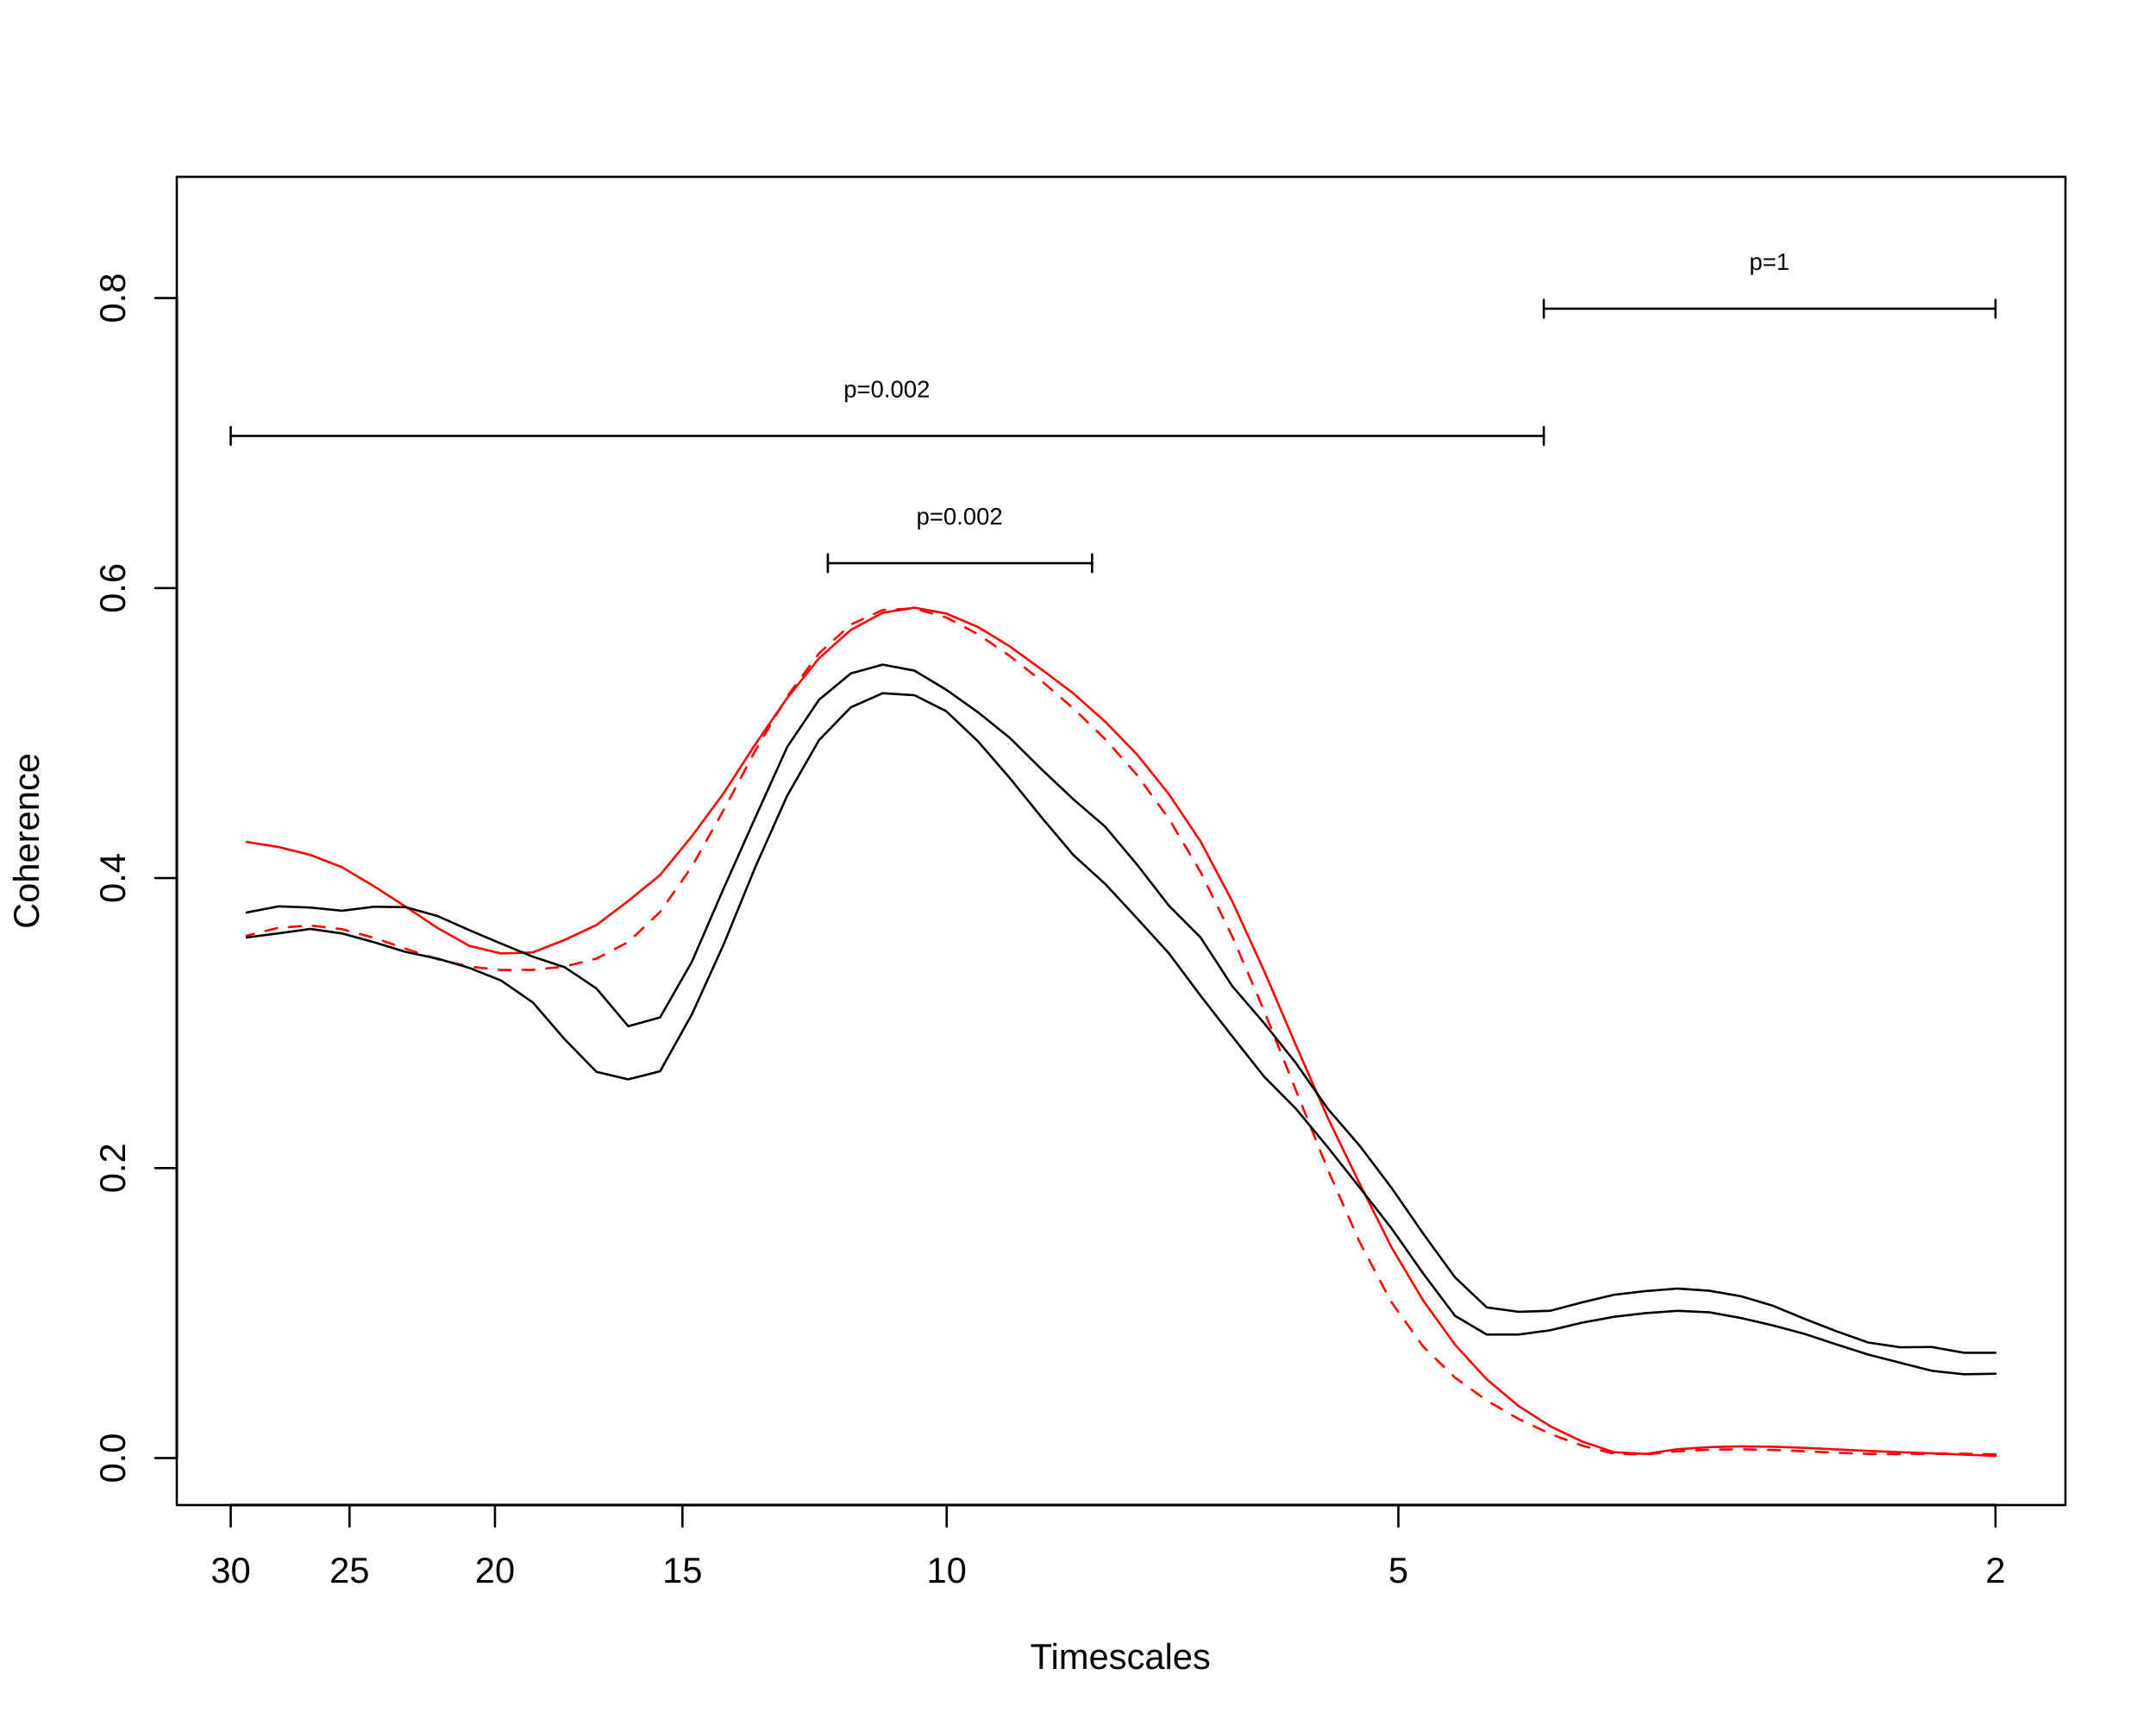
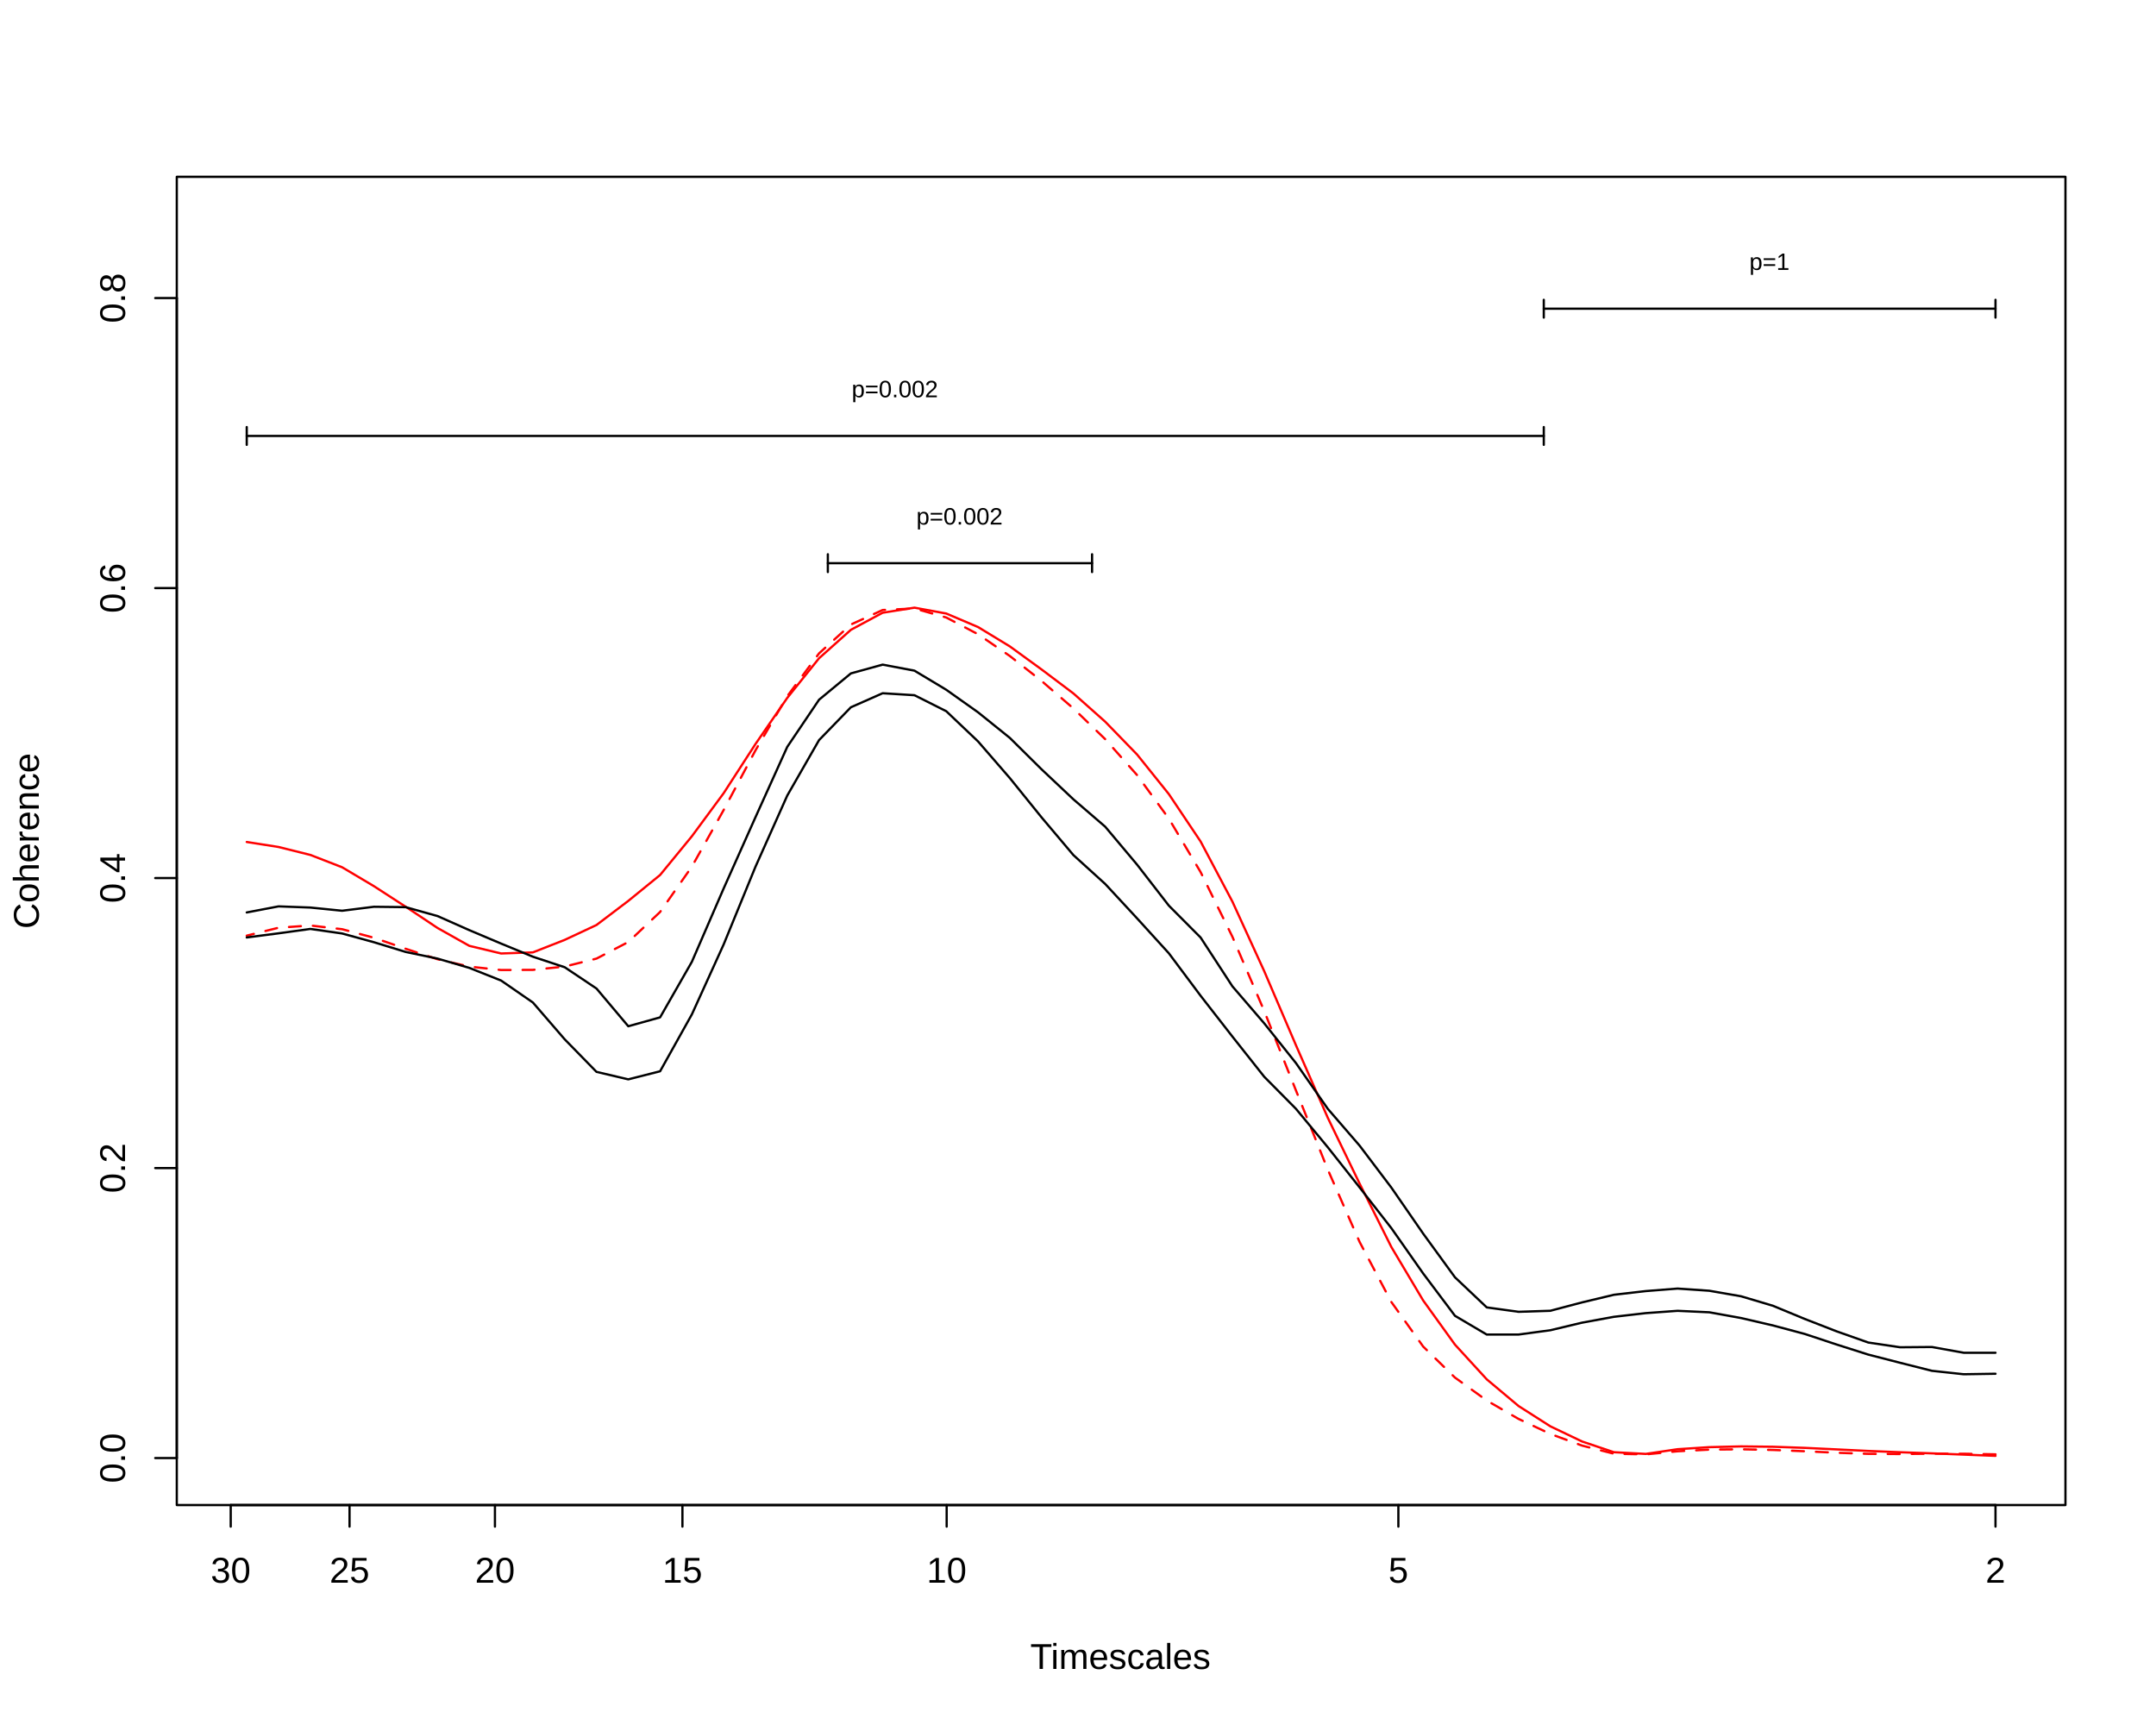
<svg xmlns="http://www.w3.org/2000/svg" viewBox="0 0 720.00 576.00">
  <defs>
    <style type="text/css">
    line, polyline, path, rect, circle {
      fill: none;
      stroke: #000000;
      stroke-linecap: round;
      stroke-linejoin: round;
      stroke-miterlimit: 10.00;
    }
  </style>
  </defs>
  <rect width="100%" height="100%" style="stroke: none; fill: #FFFFFF;" />
  <defs>
    <clipPath id="cpNTkuMDR8Njg5Ljc2fDUwMi41Nnw1OS4wNA==">
      <rect x="59.04" y="59.04" width="630.72" height="443.52" />
    </clipPath>
  </defs>
  <polyline points="666.40,486.13 655.78,485.71 645.16,485.29 634.55,484.92 623.93,484.49 613.31,483.97 602.69,483.46 592.07,483.09 581.45,482.97 570.84,483.22 560.22,483.91 549.60,485.48 538.98,484.91 528.36,481.34 517.75,476.27 507.13,469.49 496.51,460.58 485.89,448.99 475.27,434.24 464.65,416.40 454.04,395.21 443.42,373.25 432.80,349.05 422.18,324.26 411.56,301.05 400.95,280.99 390.33,265.15 379.71,251.92 369.09,240.99 358.47,231.55 347.85,223.55 337.24,215.84 326.62,209.38 316.00,204.86 305.38,202.91 294.76,204.60 284.15,210.31 273.53,219.79 262.91,233.03 252.29,248.44 241.67,264.85 231.05,279.24 220.44,292.17 209.82,300.82 199.20,308.87 188.58,313.84 177.96,318.01 167.35,318.38 156.73,315.83 146.11,309.86 135.49,302.78 124.87,295.90 114.25,289.59 103.64,285.47 93.02,282.82 82.40,281.15 " style="stroke-width: 0.75; stroke: #FF0000;" clip-path="url(#cpNTkuMDR8Njg5Ljc2fDUwMi41Nnw1OS4wNA==)" />
  <defs>
    <clipPath id="cpMHw3MjB8NTc2fDA=">
      <rect x="0.00" y="0.00" width="720.00" height="576.00" />
    </clipPath>
  </defs>
  <line x1="59.04" y1="486.86" x2="59.04" y2="99.53" style="stroke-width: 0.75;" clip-path="url(#cpMHw3MjB8NTc2fDA=)" />
  <line x1="59.04" y1="486.86" x2="51.84" y2="486.86" style="stroke-width: 0.75;" clip-path="url(#cpMHw3MjB8NTc2fDA=)" />
  <line x1="59.04" y1="390.03" x2="51.84" y2="390.03" style="stroke-width: 0.75;" clip-path="url(#cpMHw3MjB8NTc2fDA=)" />
  <line x1="59.04" y1="293.20" x2="51.84" y2="293.20" style="stroke-width: 0.75;" clip-path="url(#cpMHw3MjB8NTc2fDA=)" />
  <line x1="59.04" y1="196.37" x2="51.84" y2="196.37" style="stroke-width: 0.75;" clip-path="url(#cpMHw3MjB8NTc2fDA=)" />
  <line x1="59.04" y1="99.53" x2="51.84" y2="99.53" style="stroke-width: 0.75;" clip-path="url(#cpMHw3MjB8NTc2fDA=)" />
  <g clip-path="url(#cpMHw3MjB8NTc2fDA=)">
    <text transform="translate(41.76,495.21) rotate(-90)" style="font-size: 12.00px; font-family: Liberation Sans;" textLength="16.68px" lengthAdjust="spacingAndGlyphs">0.0</text>
  </g>
  <g clip-path="url(#cpMHw3MjB8NTc2fDA=)">
    <text transform="translate(41.76,398.37) rotate(-90)" style="font-size: 12.00px; font-family: Liberation Sans;" textLength="16.68px" lengthAdjust="spacingAndGlyphs">0.2</text>
  </g>
  <g clip-path="url(#cpMHw3MjB8NTc2fDA=)">
    <text transform="translate(41.76,301.54) rotate(-90)" style="font-size: 12.00px; font-family: Liberation Sans;" textLength="16.68px" lengthAdjust="spacingAndGlyphs">0.4</text>
  </g>
  <g clip-path="url(#cpMHw3MjB8NTc2fDA=)">
    <text transform="translate(41.76,204.71) rotate(-90)" style="font-size: 12.00px; font-family: Liberation Sans;" textLength="16.68px" lengthAdjust="spacingAndGlyphs">0.6</text>
  </g>
  <g clip-path="url(#cpMHw3MjB8NTc2fDA=)">
    <text transform="translate(41.76,107.87) rotate(-90)" style="font-size: 12.00px; font-family: Liberation Sans;" textLength="16.68px" lengthAdjust="spacingAndGlyphs">0.8</text>
  </g>
  <polyline points="59.04,502.56 689.76,502.56 689.76,59.04 59.04,59.04 59.04,502.56 " style="stroke-width: 0.75;" clip-path="url(#cpMHw3MjB8NTc2fDA=)" />
  <g clip-path="url(#cpMHw3MjB8NTc2fDA=)">
    <text x="344.06" y="557.28" style="font-size: 12.00px; font-family: Liberation Sans;" textLength="60.68px" lengthAdjust="spacingAndGlyphs">Timescales</text>
  </g>
  <g clip-path="url(#cpMHw3MjB8NTc2fDA=)">
    <text transform="translate(12.96,310.15) rotate(-90)" style="font-size: 12.00px; font-family: Liberation Sans;" textLength="58.71px" lengthAdjust="spacingAndGlyphs">Coherence</text>
  </g>
  <line x1="77.05" y1="502.56" x2="666.40" y2="502.56" style="stroke-width: 0.75;" clip-path="url(#cpMHw3MjB8NTc2fDA=)" />
  <line x1="77.05" y1="502.56" x2="77.05" y2="509.76" style="stroke-width: 0.75;" clip-path="url(#cpMHw3MjB8NTc2fDA=)" />
  <line x1="116.73" y1="502.56" x2="116.73" y2="509.76" style="stroke-width: 0.75;" clip-path="url(#cpMHw3MjB8NTc2fDA=)" />
  <line x1="165.29" y1="502.56" x2="165.29" y2="509.76" style="stroke-width: 0.75;" clip-path="url(#cpMHw3MjB8NTc2fDA=)" />
  <line x1="227.90" y1="502.56" x2="227.90" y2="509.76" style="stroke-width: 0.75;" clip-path="url(#cpMHw3MjB8NTc2fDA=)" />
  <line x1="316.14" y1="502.56" x2="316.14" y2="509.76" style="stroke-width: 0.75;" clip-path="url(#cpMHw3MjB8NTc2fDA=)" />
  <line x1="466.99" y1="502.56" x2="466.99" y2="509.76" style="stroke-width: 0.75;" clip-path="url(#cpMHw3MjB8NTc2fDA=)" />
  <line x1="666.40" y1="502.56" x2="666.40" y2="509.76" style="stroke-width: 0.75;" clip-path="url(#cpMHw3MjB8NTc2fDA=)" />
  <g clip-path="url(#cpMHw3MjB8NTc2fDA=)">
    <text x="70.37" y="528.48" style="font-size: 12.00px; font-family: Liberation Sans;" textLength="13.35px" lengthAdjust="spacingAndGlyphs">30</text>
  </g>
  <g clip-path="url(#cpMHw3MjB8NTc2fDA=)">
    <text x="110.05" y="528.48" style="font-size: 12.00px; font-family: Liberation Sans;" textLength="13.35px" lengthAdjust="spacingAndGlyphs">25</text>
  </g>
  <g clip-path="url(#cpMHw3MjB8NTc2fDA=)">
    <text x="158.62" y="528.48" style="font-size: 12.00px; font-family: Liberation Sans;" textLength="13.35px" lengthAdjust="spacingAndGlyphs">20</text>
  </g>
  <g clip-path="url(#cpMHw3MjB8NTc2fDA=)">
    <text x="221.22" y="528.48" style="font-size: 12.00px; font-family: Liberation Sans;" textLength="13.35px" lengthAdjust="spacingAndGlyphs">15</text>
  </g>
  <g clip-path="url(#cpMHw3MjB8NTc2fDA=)">
    <text x="309.46" y="528.48" style="font-size: 12.00px; font-family: Liberation Sans;" textLength="13.35px" lengthAdjust="spacingAndGlyphs">10</text>
  </g>
  <g clip-path="url(#cpMHw3MjB8NTc2fDA=)">
    <text x="463.65" y="528.48" style="font-size: 12.00px; font-family: Liberation Sans;" textLength="6.67px" lengthAdjust="spacingAndGlyphs">5</text>
  </g>
  <g clip-path="url(#cpMHw3MjB8NTc2fDA=)">
    <text x="663.06" y="528.48" style="font-size: 12.00px; font-family: Liberation Sans;" textLength="6.67px" lengthAdjust="spacingAndGlyphs">2</text>
  </g>
  <defs>
    <clipPath id="cpNTkuMDR8Njg5Ljc2fDUwMi41Nnw1OS4wNA==">
      <rect x="59.04" y="59.04" width="630.72" height="443.52" />
    </clipPath>
  </defs>
  <polyline points="666.40,485.62 655.78,485.42 645.16,485.41 634.55,485.52 623.93,485.46 613.31,485.09 602.69,484.59 592.07,484.16 581.45,483.94 570.84,484.05 560.22,484.60 549.60,485.63 538.98,485.42 528.36,482.71 517.75,478.81 507.13,473.80 496.51,467.65 485.89,459.99 475.27,449.63 464.65,434.76 454.04,414.70 443.42,390.55 432.80,364.15 422.18,337.57 411.56,312.79 400.95,291.21 390.33,273.33 379.71,258.79 369.09,246.82 358.47,236.56 347.85,227.39 337.24,219.05 326.62,211.78 316.00,206.19 305.38,203.17 294.76,203.69 284.15,208.54 273.53,218.16 262.91,232.47 252.29,250.56 241.67,270.47 231.05,289.38 220.44,304.52 209.82,314.55 199.20,320.09 188.58,322.75 177.96,323.85 167.35,323.90 156.73,322.76 146.11,320.30 135.49,316.81 124.87,313.13 114.25,310.27 103.64,309.03 93.02,309.78 82.40,312.42 " style="stroke-width: 0.75; stroke: #FF0000; stroke-dasharray: 4.00,4.00;" clip-path="url(#cpNTkuMDR8Njg5Ljc2fDUwMi41Nnw1OS4wNA==)" />
  <polyline points="666.40,458.71 655.78,458.88 645.16,457.73 634.55,455.05 623.93,452.32 613.31,448.94 602.69,445.42 592.07,442.58 581.45,440.11 570.84,438.19 560.22,437.70 549.60,438.47 538.98,439.70 528.36,441.65 517.75,444.18 507.13,445.62 496.51,445.63 485.89,439.36 475.27,425.23 464.65,410.10 454.04,396.50 443.42,383.09 432.80,370.26 422.18,359.53 411.56,346.12 400.95,332.50 390.33,318.30 379.71,306.63 369.09,295.17 358.47,285.53 347.85,272.95 337.24,259.82 326.62,247.57 316.00,237.48 305.38,232.14 294.76,231.48 284.15,236.17 273.53,247.12 262.91,265.64 252.29,289.42 241.67,315.35 231.05,338.72 220.44,357.71 209.82,360.41 199.20,357.91 188.58,347.04 177.96,334.75 167.35,327.42 156.73,323.19 146.11,320.09 135.49,317.87 124.87,314.62 114.25,311.70 103.64,310.18 93.02,311.65 82.40,313.03 " style="stroke-width: 0.75;" clip-path="url(#cpNTkuMDR8Njg5Ljc2fDUwMi41Nnw1OS4wNA==)" />
  <polyline points="666.40,451.70 655.78,451.70 645.16,449.78 634.55,449.87 623.93,448.29 613.31,444.54 602.69,440.41 592.07,436.01 581.45,432.85 570.84,431.00 560.22,430.27 549.60,431.11 538.98,432.34 528.36,434.88 517.75,437.68 507.13,438.03 496.51,436.56 485.89,426.51 475.27,411.92 464.65,396.56 454.04,382.54 443.42,370.25 432.80,355.00 422.18,341.69 411.56,329.34 400.95,313.06 390.33,302.39 379.71,288.69 369.09,276.05 358.47,266.91 347.85,256.90 337.24,246.40 326.62,237.85 316.00,230.32 305.38,223.94 294.76,221.93 284.15,224.86 273.53,233.64 262.91,249.38 252.29,272.88 241.67,296.66 231.05,321.16 220.44,339.71 209.82,342.68 199.20,330.08 188.58,322.97 177.96,319.46 167.35,315.08 156.73,310.59 146.11,305.88 135.49,302.91 124.87,302.78 114.25,304.11 103.64,303.04 93.02,302.65 82.40,304.68 " style="stroke-width: 0.75;" clip-path="url(#cpNTkuMDR8Njg5Ljc2fDUwMi41Nnw1OS4wNA==)" />
  <polyline points="666.40,103.08 515.55,103.08 " style="stroke-width: 0.75;" clip-path="url(#cpNTkuMDR8Njg5Ljc2fDUwMi41Nnw1OS4wNA==)" />
  <polyline points="666.40,106.05 666.40,100.11 " style="stroke-width: 0.75;" clip-path="url(#cpNTkuMDR8Njg5Ljc2fDUwMi41Nnw1OS4wNA==)" />
  <polyline points="515.55,106.05 515.55,100.11 " style="stroke-width: 0.75;" clip-path="url(#cpNTkuMDR8Njg5Ljc2fDUwMi41Nnw1OS4wNA==)" />
  <g clip-path="url(#cpNTkuMDR8Njg5Ljc2fDUwMi41Nnw1OS4wNA==)">
    <text x="584.19" y="90.13" style="font-size: 7.92px; font-family: Liberation Sans;" textLength="13.57px" lengthAdjust="spacingAndGlyphs">p=1</text>
  </g>
-   <polyline points="515.55,145.56 77.05,145.56 " style="stroke-width: 0.75;" clip-path="url(#cpNTkuMDR8Njg5Ljc2fDUwMi41Nnw1OS4wNA==)" />
+   <polyline points="515.55,145.56 82.40,145.56 " style="stroke-width: 0.75;" clip-path="url(#cpNTkuMDR8Njg5Ljc2fDUwMi41Nnw1OS4wNA==)" />
  <polyline points="515.55,148.54 515.55,142.59 " style="stroke-width: 0.75;" clip-path="url(#cpNTkuMDR8Njg5Ljc2fDUwMi41Nnw1OS4wNA==)" />
-   <polyline points="77.05,148.54 77.05,142.59 " style="stroke-width: 0.75;" clip-path="url(#cpNTkuMDR8Njg5Ljc2fDUwMi41Nnw1OS4wNA==)" />
+   <polyline points="82.40,148.54 82.40,142.59 " style="stroke-width: 0.75;" clip-path="url(#cpNTkuMDR8Njg5Ljc2fDUwMi41Nnw1OS4wNA==)" />
  <g clip-path="url(#cpNTkuMDR8Njg5Ljc2fDUwMi41Nnw1OS4wNA==)">
-     <text x="281.73" y="132.66" style="font-size: 7.92px; font-family: Liberation Sans;" textLength="29.14px" lengthAdjust="spacingAndGlyphs">p=0.002</text>
+     <text x="284.41" y="132.66" style="font-size: 7.92px; font-family: Liberation Sans;" textLength="29.14px" lengthAdjust="spacingAndGlyphs">p=0.002</text>
  </g>
  <polyline points="364.70,188.05 276.46,188.05 " style="stroke-width: 0.75;" clip-path="url(#cpNTkuMDR8Njg5Ljc2fDUwMi41Nnw1OS4wNA==)" />
  <polyline points="364.70,191.02 364.70,185.07 " style="stroke-width: 0.75;" clip-path="url(#cpNTkuMDR8Njg5Ljc2fDUwMi41Nnw1OS4wNA==)" />
  <polyline points="276.46,191.02 276.46,185.07 " style="stroke-width: 0.75;" clip-path="url(#cpNTkuMDR8Njg5Ljc2fDUwMi41Nnw1OS4wNA==)" />
  <g clip-path="url(#cpNTkuMDR8Njg5Ljc2fDUwMi41Nnw1OS4wNA==)">
    <text x="306.01" y="175.15" style="font-size: 7.92px; font-family: Liberation Sans;" textLength="29.14px" lengthAdjust="spacingAndGlyphs">p=0.002</text>
  </g>
</svg>
